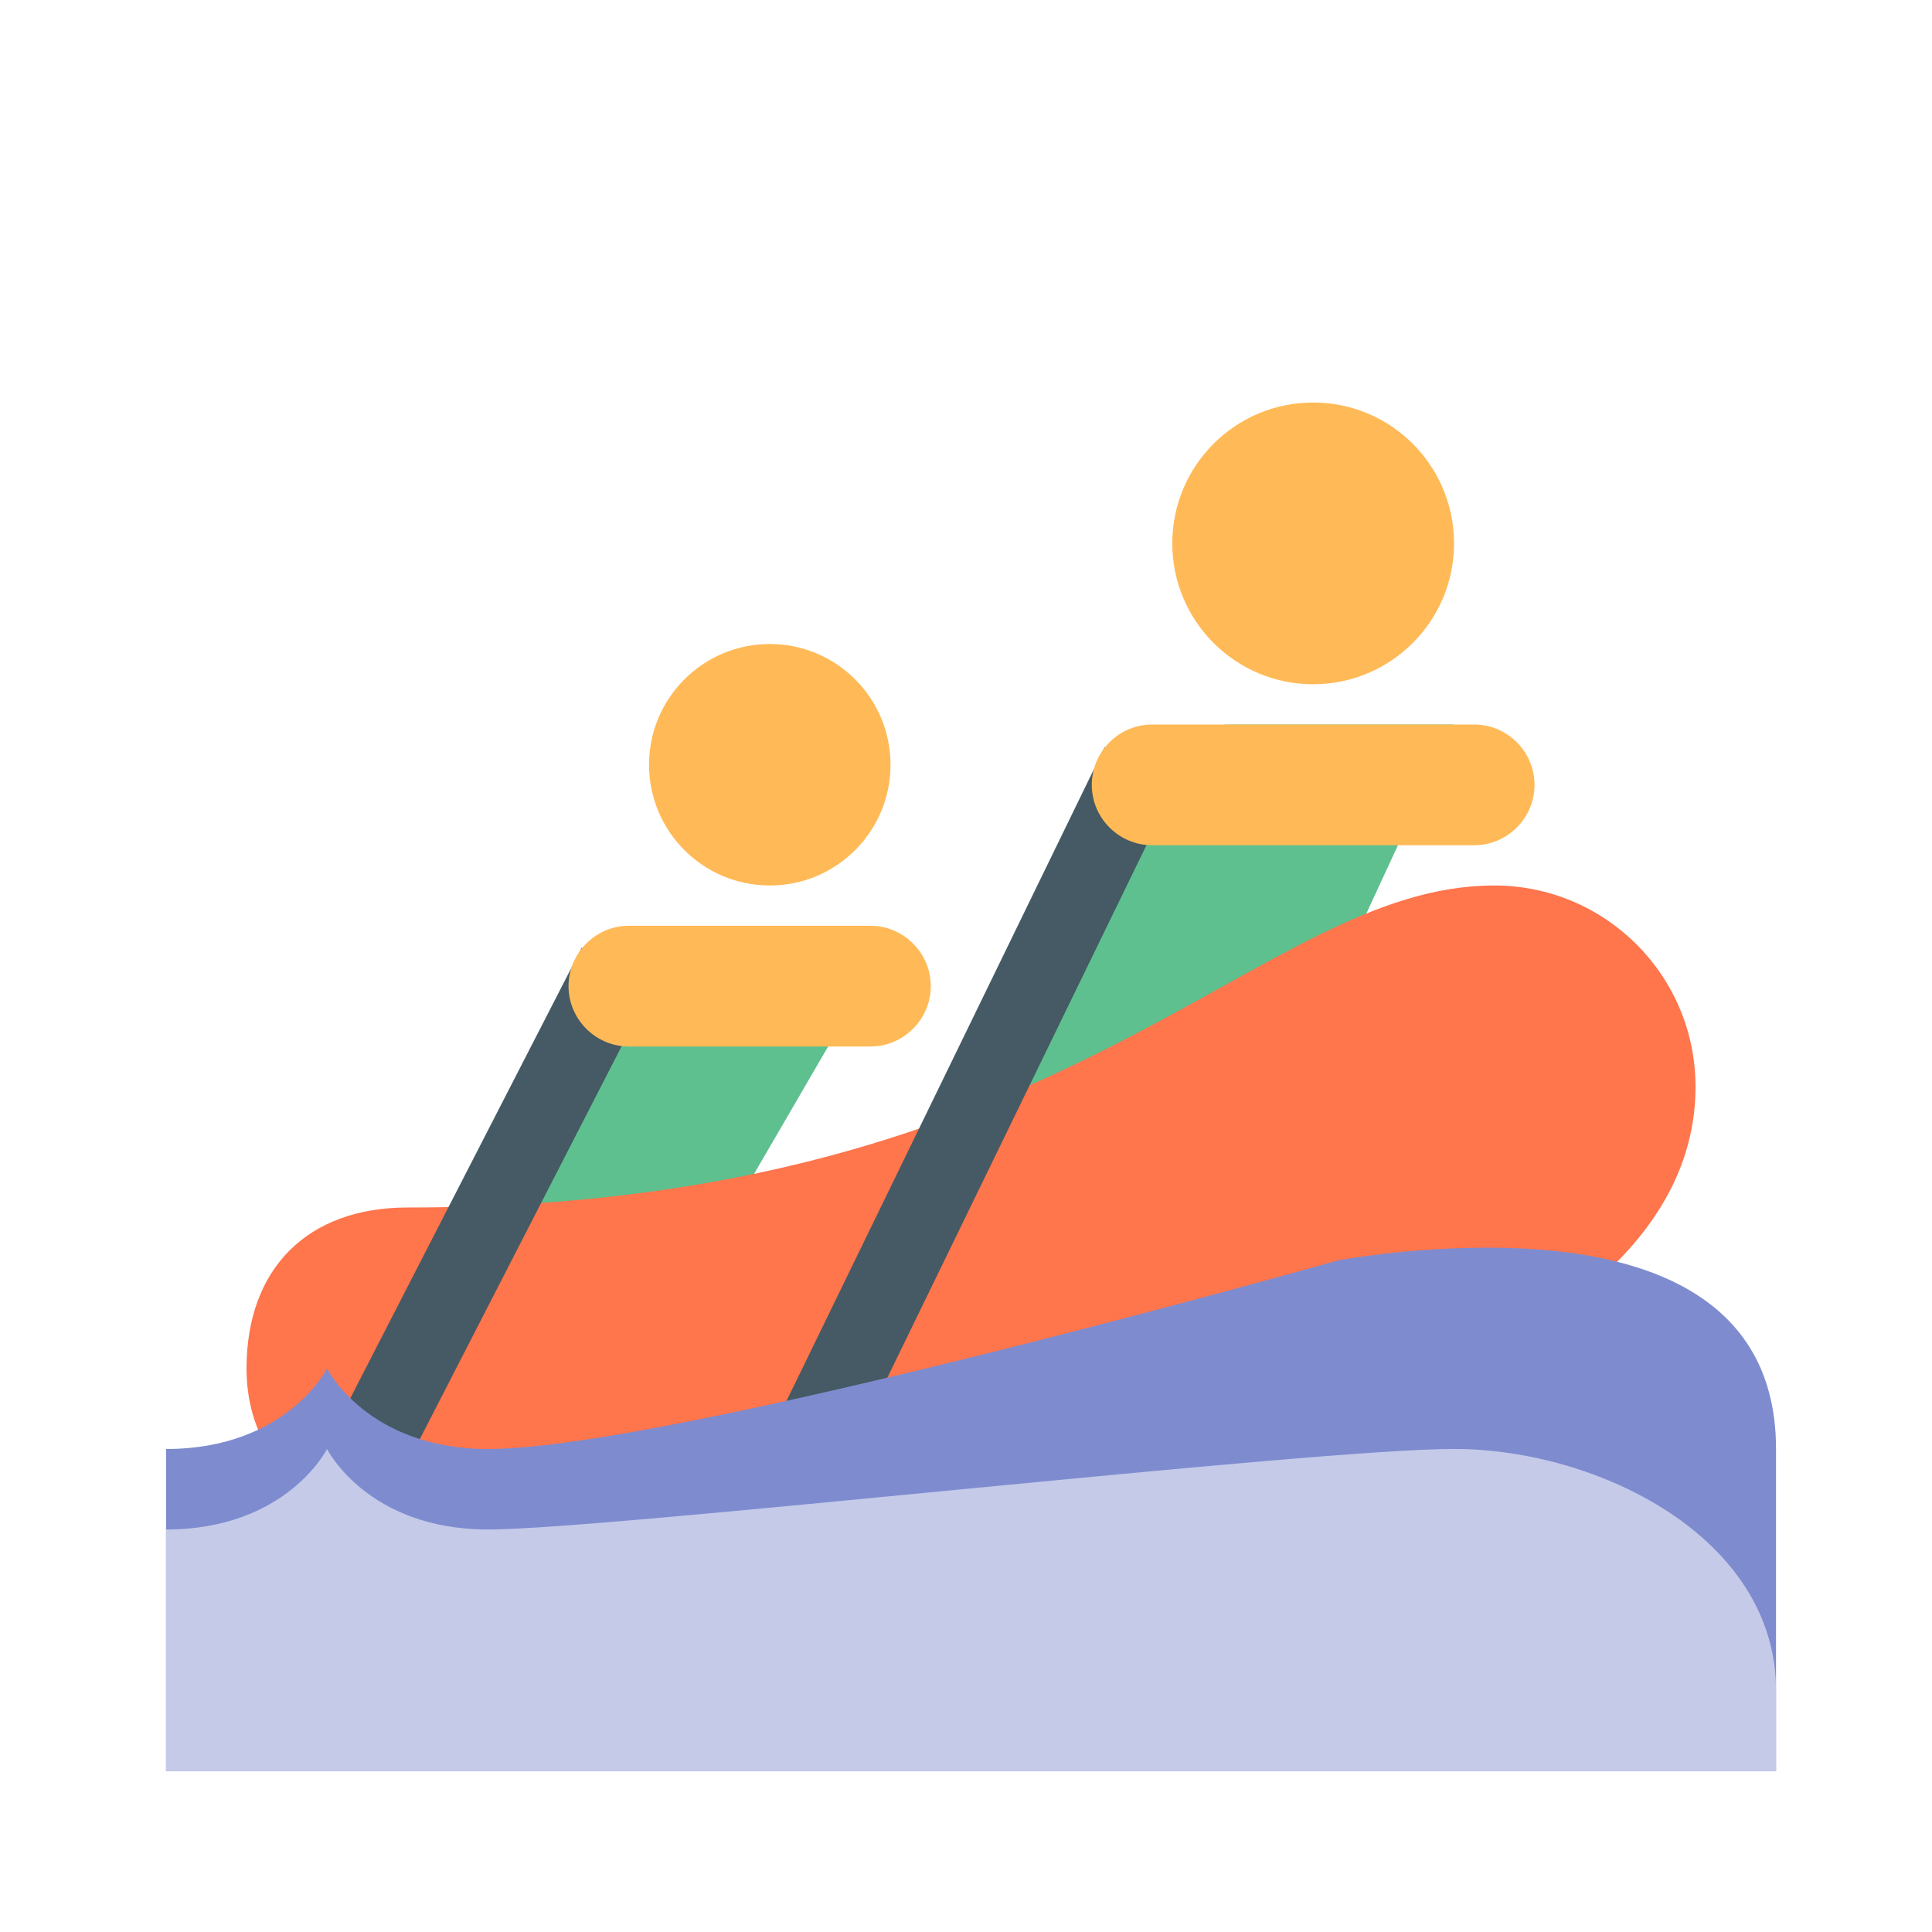
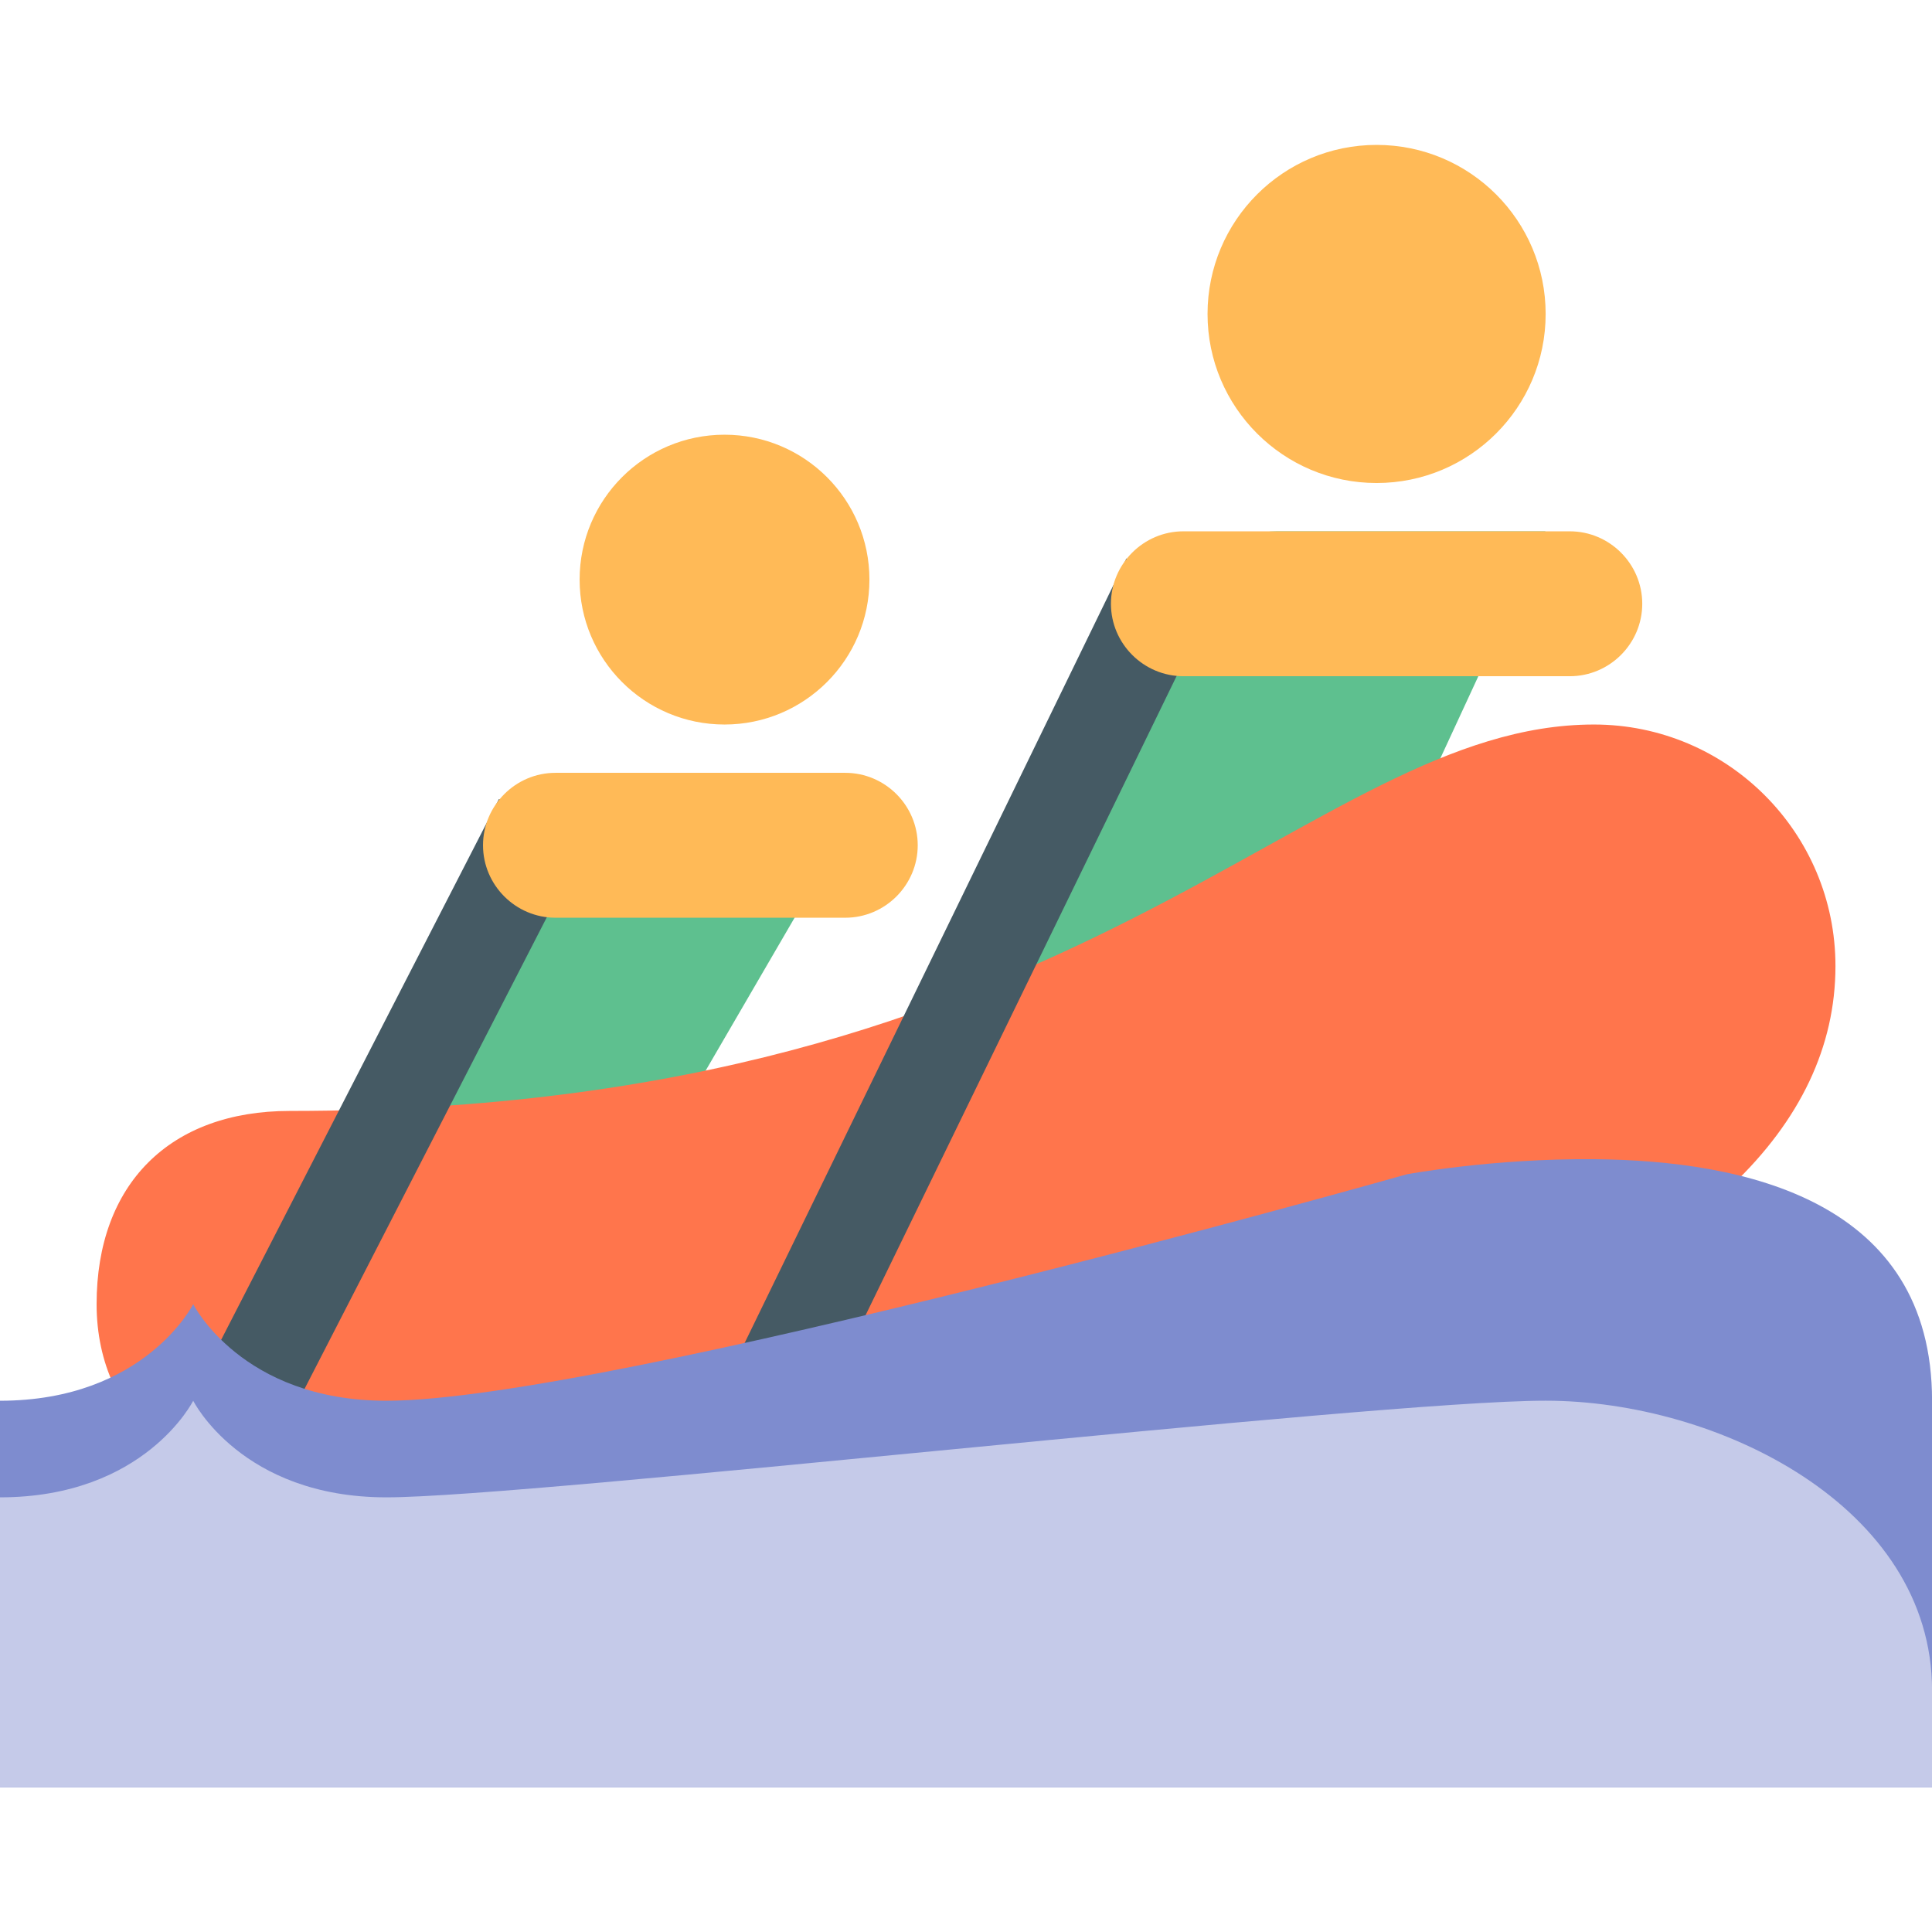
- <svg xmlns="http://www.w3.org/2000/svg" version="1.1" x="0px" y="0px" viewBox="0 0 48 48" style="enable-background:new 0 0 48 48;" xml:space="preserve">
-   <path style="fill:#5EC08F;" d="M31.029,29l5.091-11h-5.429c-0.001,0-0.002,0-0.003,0c-1.344-0.023-2.64,0.735-3.24,2.035L23.311,29  H31.029z" />
-   <path style="fill:#5EC08F;" d="M17.667,31l4.072-7h-6.824c-0.137,0.152-0.275,0.304-0.382,0.487L10.734,31H17.667z" />
-   <path style="fill:#FF754C;" d="M37.125,22c-5.941,0-10.447,8-27,8c-2.485,0-4,1.515-4,4s2.015,4,4.5,4c19.762,0,31.5-4.31,31.5-11  C42.125,24.239,39.887,22,37.125,22z" />
-   <path style="fill:#FFBA57;" d="M32.625,10c-1.933,0-3.5,1.567-3.5,3.5c0,1.932,1.567,3.5,3.5,3.5s3.5-1.568,3.5-3.5  C36.125,11.567,34.558,10,32.625,10" />
-   <path style="fill:#FFBA57;" d="M19.125,16c-1.657,0-3,1.343-3,3c0,1.656,1.343,3,3,3s3-1.344,3-3C22.125,17.343,20.782,16,19.125,16  " />
-   <line style="fill:none;stroke:#455A64;stroke-width:2;" x1="15.344" y1="24" x2="7.125" y2="40" />
-   <path style="fill:#FFBA57;" d="M21.625,26h-6c-0.825,0-1.5-0.675-1.5-1.5v0c0-0.825,0.675-1.5,1.5-1.5h6c0.825,0,1.5,0.675,1.5,1.5  v0C23.125,25.325,22.45,26,21.625,26z" />
-   <line style="fill:none;stroke:#455A64;stroke-width:2;" x1="28.344" y1="19" x2="18.125" y2="40" />
-   <path style="fill:#FFBA57;" d="M36.625,21h-8c-0.825,0-1.5-0.675-1.5-1.5v0c0-0.825,0.675-1.5,1.5-1.5h8c0.825,0,1.5,0.675,1.5,1.5  v0C38.125,20.325,37.45,21,36.625,21z" />
-   <path style="fill:#7E8CCF;" d="M44.125,36c0-4.142-3.876-4.975-7-5.001c-2.109-0.018-3.875,0.313-3.875,0.313S16.687,36,12.125,36  c-3,0-4-2-4-2s-1,2-4,2v8h40V36z" />
-   <path style="fill:#C5CAE9;" d="M44.125,41.999c0-3.813-4.438-6-8-6c-3.563,0-21,2.001-24,2.001s-4-2-4-2s-1,2-4,2v6h40V41.999z" />
+ <svg xmlns="http://www.w3.org/2000/svg" width="10.583mm" height="10.583mm" viewBox="0 0 10.583 10.583" version="1.1" id="svg1451">
+   <defs id="defs1445" />
+   <g id="layer1" transform="translate(-115.6607,-53.54554)">
+     <g id="g2037" transform="matrix(0.2645833,0,0,0.2645833,114.5693,51.69345)">
+       <path id="path1996" d="M 31.029,29 36.12,18 h -5.429 c -10e-4,0 -0.002,0 -0.003,0 -1.344,-0.023 -2.64,0.735 -3.24,2.035 L 23.311,29 Z" style="fill:#5ec08f" />
+       <path id="path1998" d="m 17.667,31 4.072,-7 h -6.824 c -0.137,0.152 -0.275,0.304 -0.382,0.487 L 10.734,31 Z" style="fill:#5ec08f" />
+       <path id="path2000" d="m 37.125,22 c -5.941,0 -10.447,8 -27,8 -2.485,0 -4,1.515 -4,4 0,2.485 2.015,4 4.5,4 19.762,0 31.5,-4.31 31.5,-11 0,-2.761 -2.238,-5 -5,-5 z" style="fill:#ff754c" />
+       <path id="path2002" d="m 32.625,10 c -1.933,0 -3.5,1.567 -3.5,3.5 0,1.932 1.567,3.5 3.5,3.5 1.933,0 3.5,-1.568 3.5,-3.5 0,-1.933 -1.567,-3.5 -3.5,-3.5" style="fill:#ffba57" />
+       <path id="path2004" d="m 19.125,16 c -1.657,0 -3,1.343 -3,3 0,1.656 1.343,3 3,3 1.657,0 3,-1.344 3,-3 0,-1.657 -1.343,-3 -3,-3" style="fill:#ffba57" />
+       <line id="line2006" y2="40" x2="7.125" y1="24" x1="15.344" style="fill:none;stroke:#455a64;stroke-width:2" />
+       <path id="path2008" d="m 21.625,26 h -6 c -0.825,0 -1.5,-0.675 -1.5,-1.5 v 0 c 0,-0.825 0.675,-1.5 1.5,-1.5 h 6 c 0.825,0 1.5,0.675 1.5,1.5 v 0 c 0,0.825 -0.675,1.5 -1.5,1.5 z" style="fill:#ffba57" />
+       <line id="line2010" y2="40" x2="18.125" y1="19" x1="28.344" style="fill:none;stroke:#455a64;stroke-width:2" />
+       <path id="path2012" d="m 36.625,21 h -8 c -0.825,0 -1.5,-0.675 -1.5,-1.5 v 0 c 0,-0.825 0.675,-1.5 1.5,-1.5 h 8 c 0.825,0 1.5,0.675 1.5,1.5 v 0 c 0,0.825 -0.675,1.5 -1.5,1.5 z" style="fill:#ffba57" />
+       <path id="path2014" d="m 44.125,36 c 0,-4.142 -3.876,-4.975 -7,-5.001 -2.109,-0.018 -3.875,0.313 -3.875,0.313 0,0 -16.563,4.688 -21.125,4.688 -3,0 -4,-2 -4,-2 0,0 -1,2 -4,2 v 8 h 40 z" style="fill:#7e8ccf" />
+       <path id="path2016" d="m 44.125,41.999 c 0,-3.813 -4.438,-6 -8,-6 -3.563,0 -21,2.001 -24,2.001 -3,0 -4,-2 -4,-2 0,0 -1,2 -4,2 v 6 h 40 z" style="fill:#c5cae9" />
+     </g>
+   </g>
</svg>
